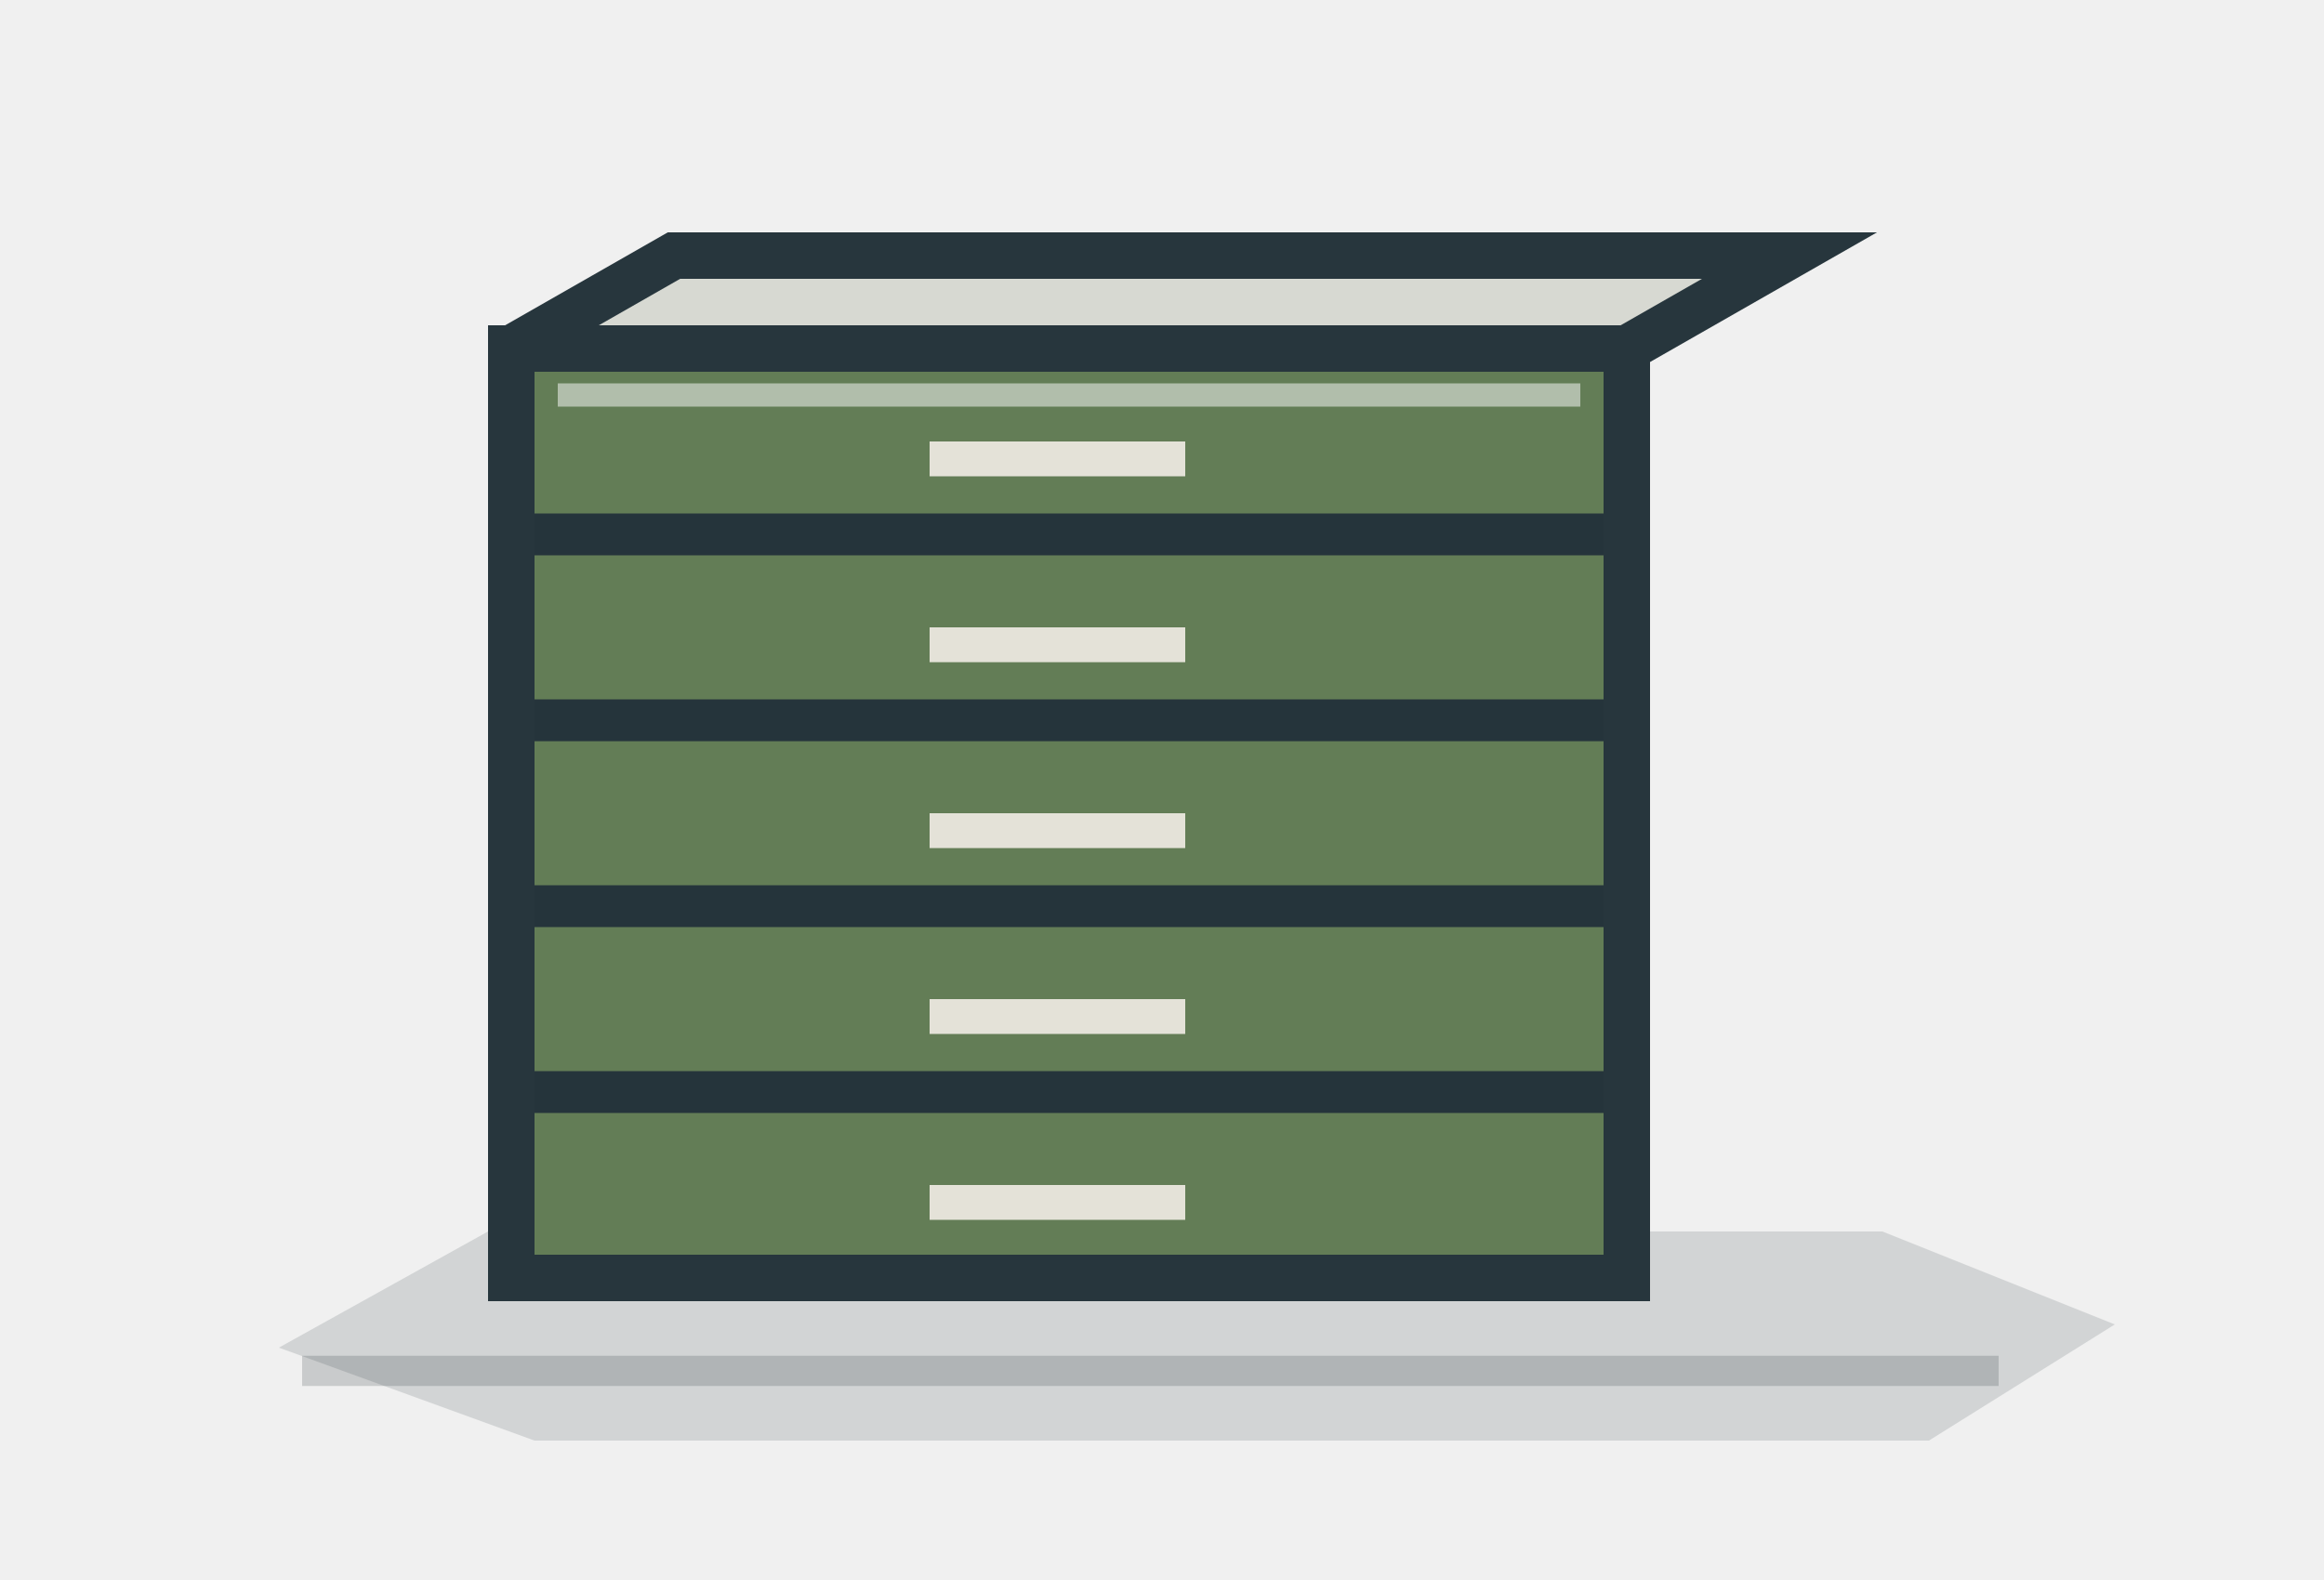
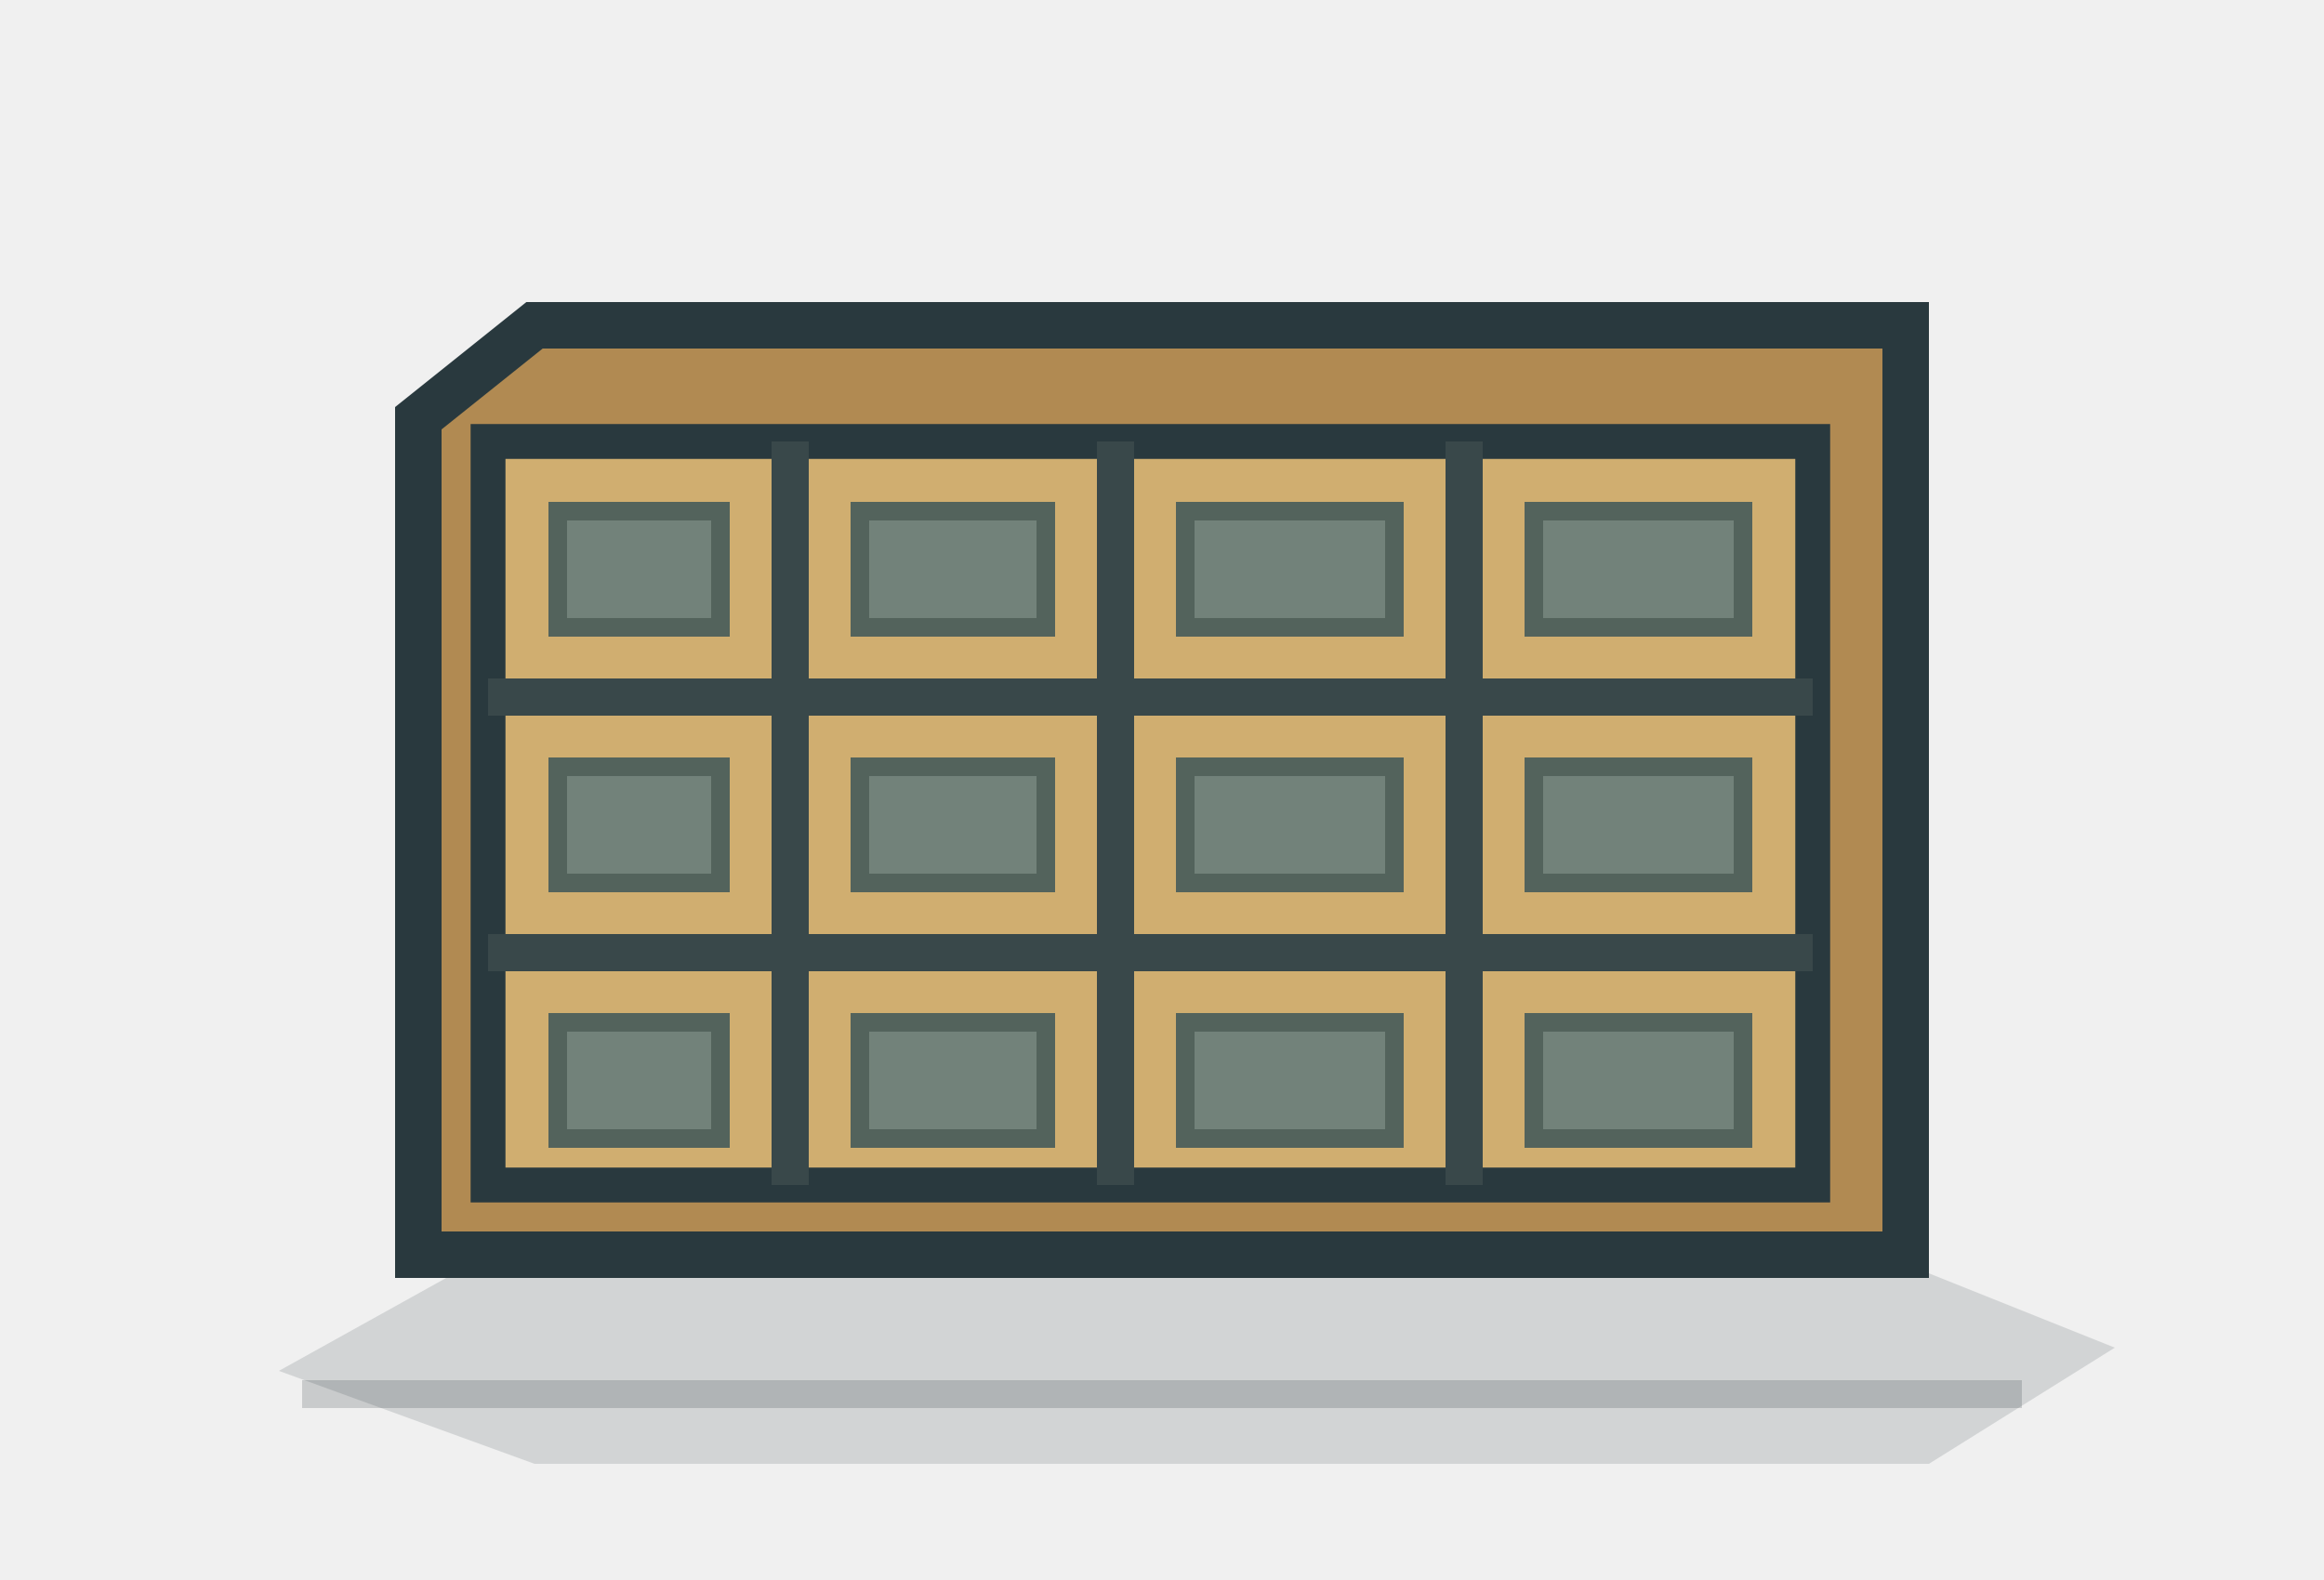
<svg xmlns="http://www.w3.org/2000/svg" viewBox="0 0 100 68">
-   <path d="M12 58L23 62H83L91 57L81 53H21Z" fill="#17252b" fill-opacity=".14" />
-   <path d="M22 15L29 11H77L70 15V55H22Z" fill="#d7d9d2" stroke="#27363d" stroke-width="2" />
-   <path d="M22 15H70V55H22Z" fill="#637d56" stroke="#27363d" stroke-width="2" />
-   <path d="M23 23H69M23 31H69M23 39H69M23 47H69" stroke="#25343b" stroke-width="1.8" />
-   <path d="M40 19H51V20.5H40ZM40 27H51V28.5H40ZM40 35H51V36.5H40ZM40 43H51V44.5H40ZM40 51H51V52.5H40Z" fill="#e4e2d8" />
-   <path d="M24 17H68" stroke="#ffffff" stroke-opacity=".5" />
-   <path d="M13 59H86" stroke="#17252b" stroke-opacity=".18" stroke-width="1.3" />
+   <path d="M12 59L23 63H83L91 58L81 54H21Z" fill="#17252b" fill-opacity=".14" />
+   <path d="M18 18L23 14H82V54H18Z" fill="#b18a52" stroke="#29393e" stroke-width="2" />
+   <path d="M21 19H78V51H21Z" fill="#d0ae70" stroke="#29393e" stroke-width="1.5" />
+   <path d="M34 19V51M48 19V51M63 19V51M21 30H78M21 41H78" stroke="#39484a" stroke-width="1.6" />
+   <path d="M24 22H31V27H24ZM37 22H45V27H37ZM51 22H60V27H51ZM66 22H75V27H66ZM24 33H31V38H24ZM37 33H45V38H37ZM51 33H60V38H51ZM66 33H75V38H66ZM24 44H31V49H24ZM37 44H45V49H37ZM51 44H60V49H51ZM66 44H75V49H66Z" fill="#72827a" stroke="#53635c" stroke-width=".8" />
+   <path d="M13 60H87" stroke="#17252b" stroke-opacity=".18" stroke-width="1.2" />
</svg>
